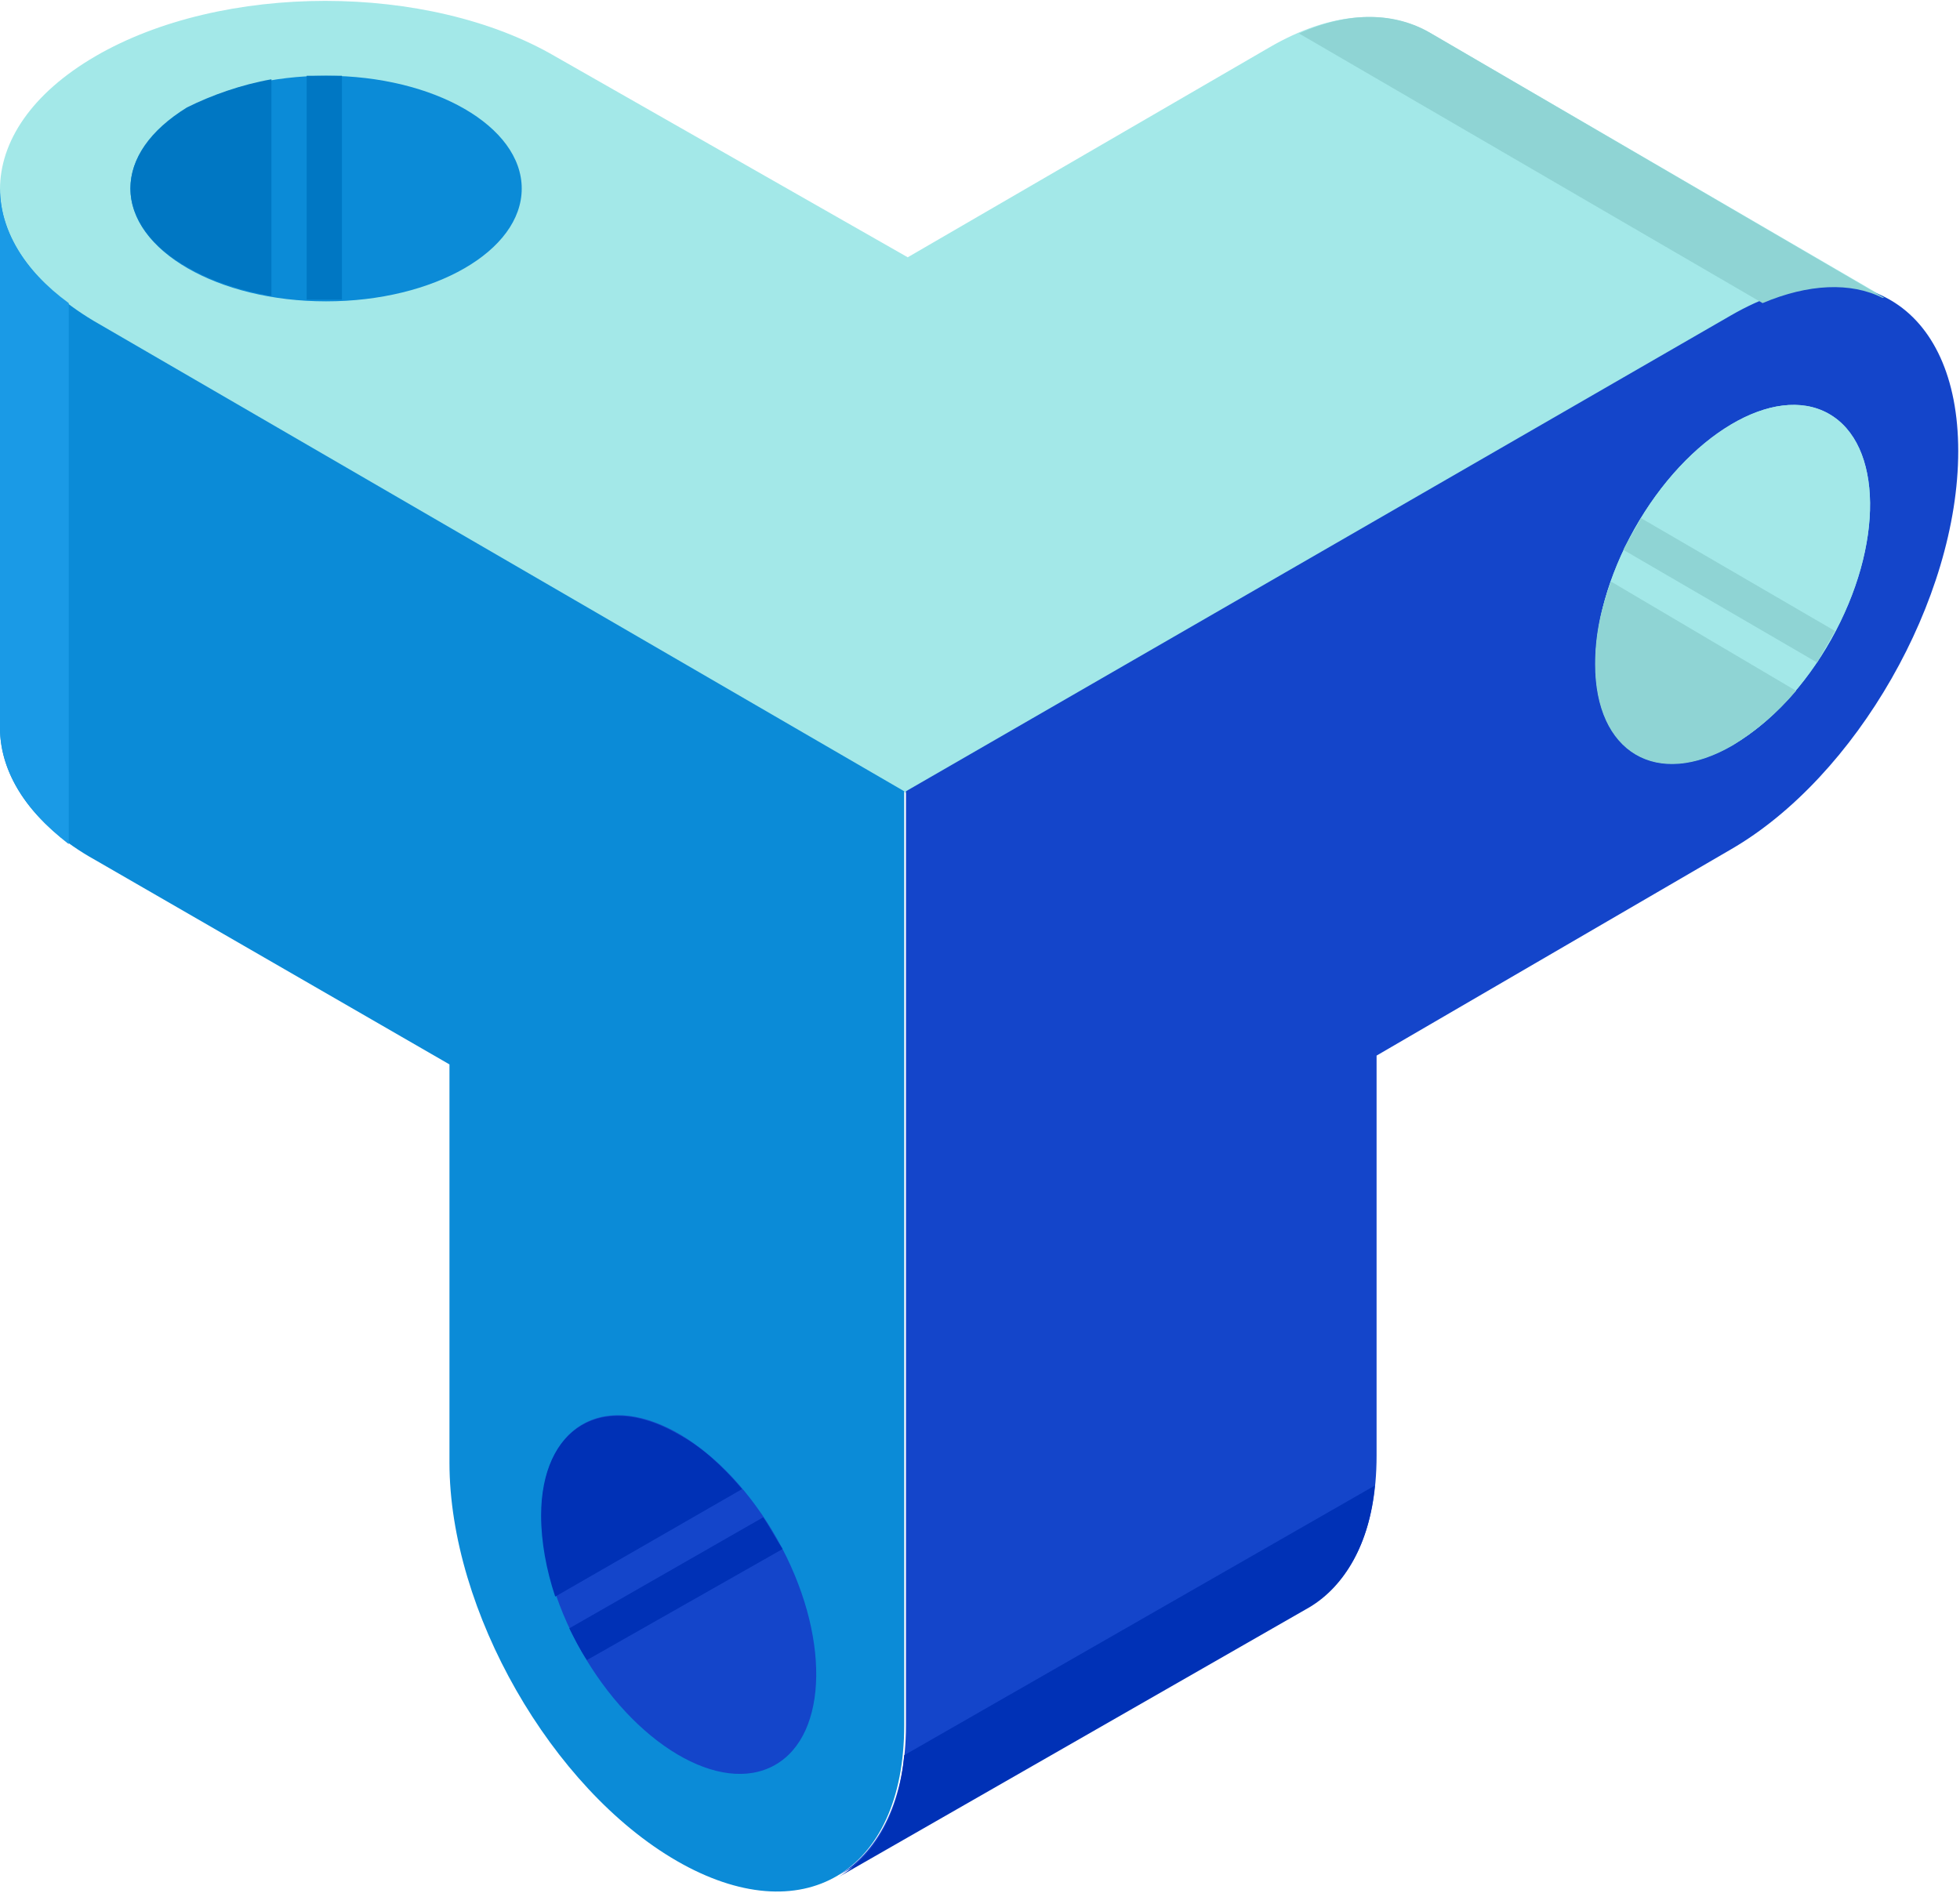
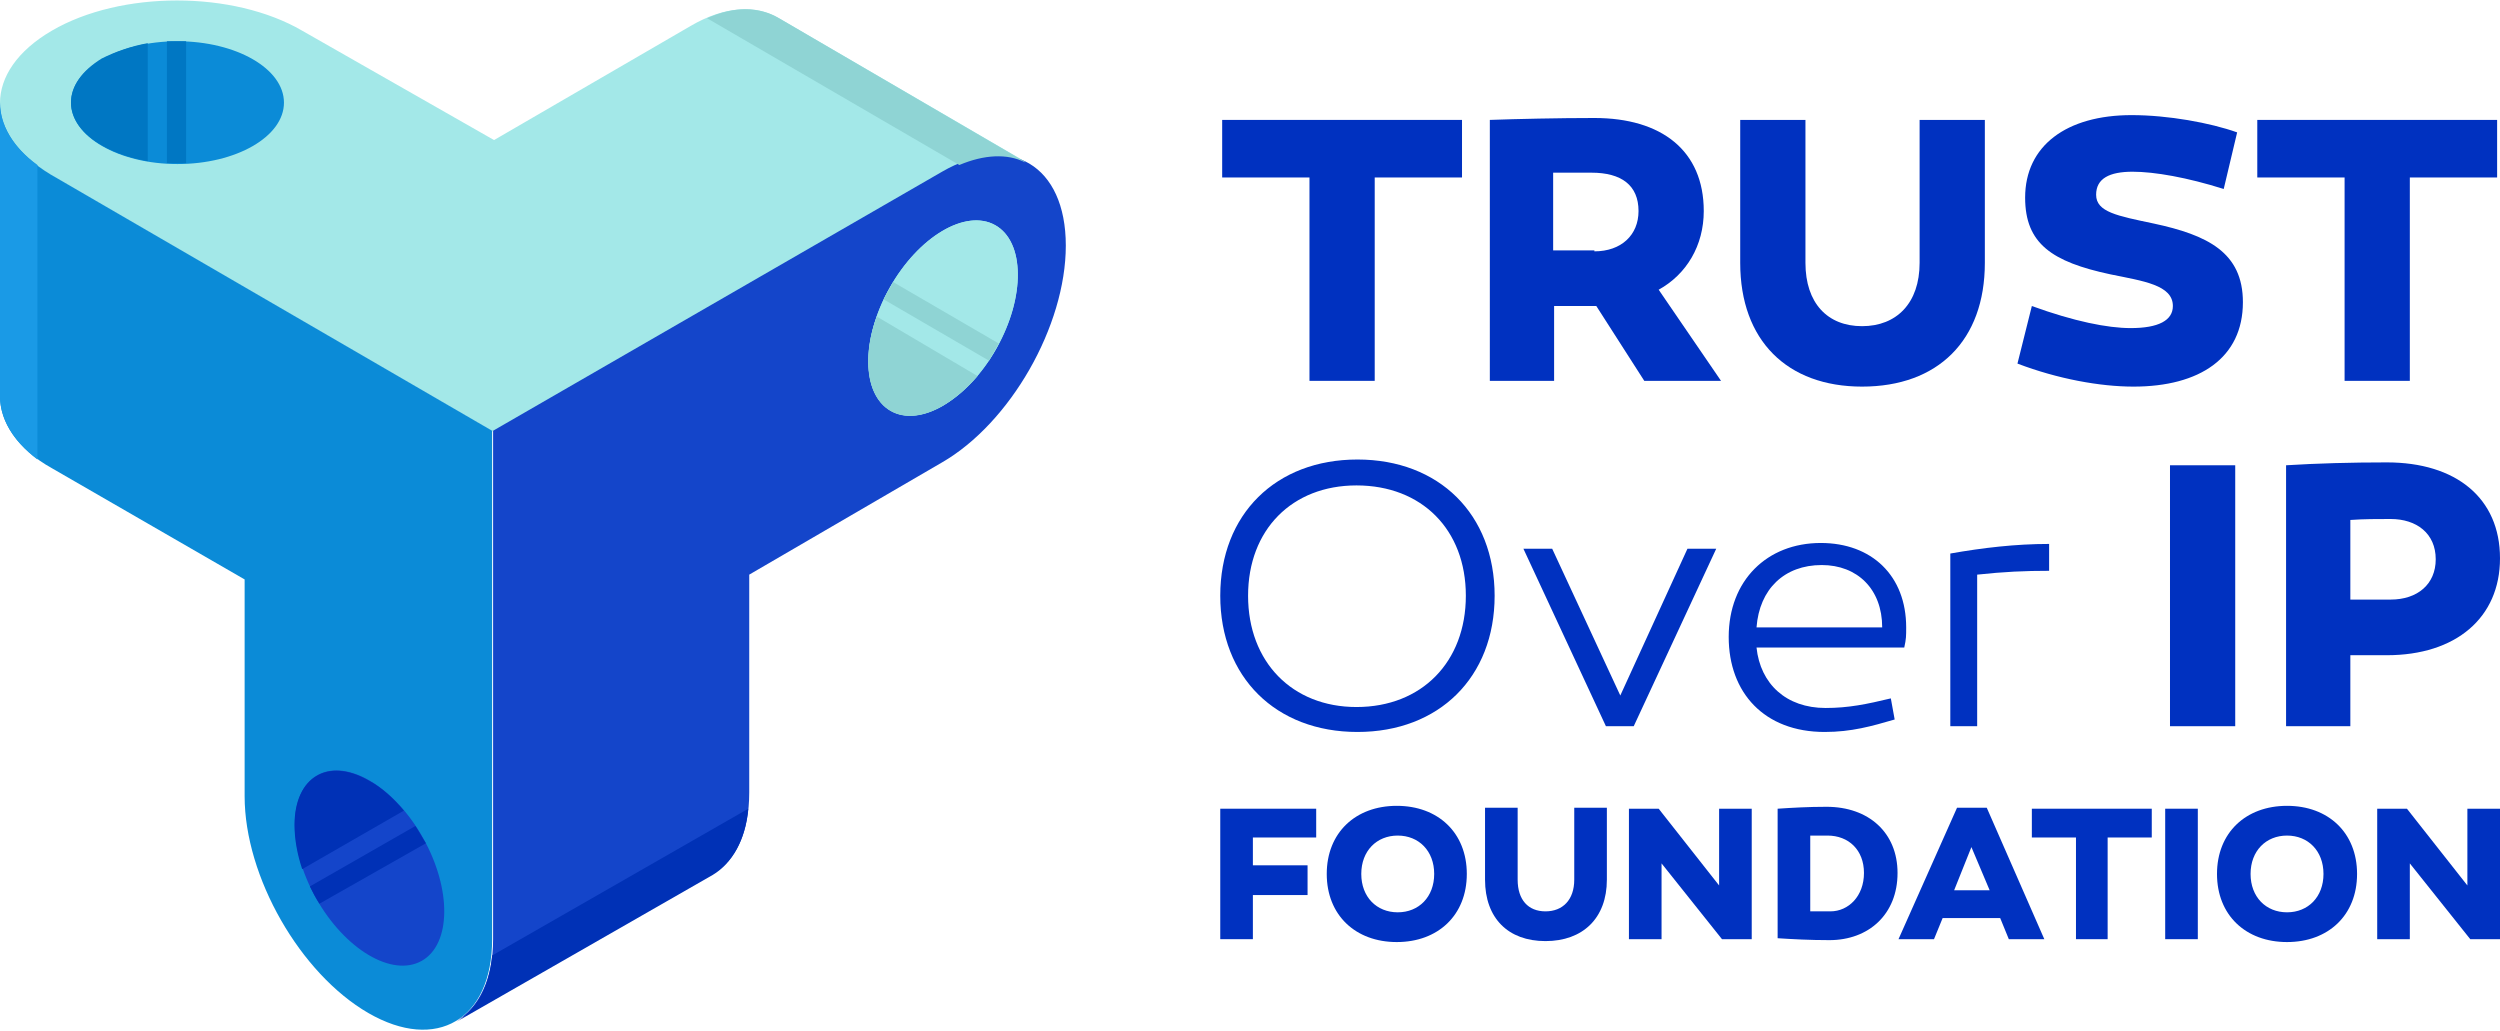
- <svg xmlns="http://www.w3.org/2000/svg" version="1.1" id="Layer_1" x="0px" y="0px" viewBox="0 0 111.2 107.4" style="enable-background:new 0 0 111.2 107.4;" xml:space="preserve">
+ <svg xmlns="http://www.w3.org/2000/svg" version="1.1" id="Layer_1" x="0px" y="0px" viewBox="0 0 260.6 107.4" style="enable-background:new 0 0 260.6 107.4;" xml:space="preserve">
  <style type="text/css">
- 	.st0{fill:#A3E8E8;}
- 	.st1{fill:#0B8BD7;}
- 	.st2{fill:#1445CA;}
- 	.st3{fill:#8FD4D4;}
- 	.st4{fill:#0077C3;}
- 	.st5{fill:#1A9AE6;}
- 	.st6{fill:#0031B6;}
- 	.st7{fill:none;stroke:#0031B6;stroke-width:0;stroke-linecap:round;stroke-linejoin:round;}
+ 	.st0{fill:#0031C0;}
+ 	.st1{fill:#A3E8E8;}
+ 	.st2{fill:#0B8BD7;}
+ 	.st3{fill:#1445CA;}
+ 	.st4{fill:#8FD4D4;}
+ 	.st5{fill:#0077C3;}
+ 	.st6{fill:#1A9AE6;}
+ 	.st7{fill:#0031B6;}
+ 	.st8{fill:none;stroke:#0031B6;stroke-width:0;stroke-linecap:round;stroke-linejoin:round;}
</style>
  <g>
-     <path class="st0" d="M72,2.7c3.6-2.1,6.8-2.2,9.2-0.8l26.1,15.2c0,0,0.1,0.1,0.1,0.1c-2.3-1.4-5.6-1.2-9.1,0.8L51.4,45l-46-26.7   c-7.2-4.2-7.2-10.9,0-15.1s18.9-4.2,26.1,0l20,11.4L72,2.7" />
-     <ellipse id="Axonometric_Centered_Ellipse_21_" class="st1" cx="18.5" cy="10.7" rx="11.1" ry="6.4" />
-     <path class="st2" d="M78.1,82.6c0,4.2-1.4,7.1-3.8,8.5l-26.7,15.3c0,0,0,0,0,0c2.3-1.4,3.8-4.3,3.8-8.5l0-53l46.8-27   c7.1-4.1,12.9-0.7,12.9,7.7c0,8.4-5.8,18.5-12.9,22.6L78.1,59.9L78.1,82.6z" />
-     <ellipse id="Axonometric_Centered_Ellipse_20_" transform="matrix(0.4895 -0.872 0.872 0.4895 21.2408 102.6172)" class="st0" cx="98.3" cy="33.2" rx="11.1" ry="6.4" />
-     <ellipse id="Axonometric_Centered_Ellipse_28_" transform="matrix(0.4895 -0.872 0.872 0.4895 21.2408 102.6172)" class="st0" cx="98.3" cy="33.2" rx="11.1" ry="6.4" />
-     <path class="st1" d="M25.5,83c0,8.4,5.8,18.5,12.9,22.6c7.1,4.1,12.9,0.7,12.9-7.7l0-53l-46-26.7C1.8,16.1,0,13.4,0,10.7v30.6   c0,2.7,1.8,5.5,5.4,7.5l20.1,11.6L25.5,83z" />
-     <ellipse id="Axonometric_Centered_Ellipse_19_" transform="matrix(0.872 -0.4895 0.4895 0.872 -39.3517 30.4143)" class="st2" cx="38.5" cy="90.5" rx="6.4" ry="11.1" />
-     <path class="st3" d="M81.2,1.9c-2-1.2-4.6-1.3-7.5,0L100,17.2c2.6-1.1,5-1.2,6.8-0.3c0,0,0.1,0,0.1,0L81.2,1.9z" />
-     <path class="st3" d="M104.1,35.8l-11-6.4c-0.3,0.6-0.7,1.2-1,1.8l11,6.4C103.4,37,103.8,36.4,104.1,35.8z" />
-     <path class="st3" d="M90.5,37.7c0,5,3.5,7.1,7.8,4.6c1.3-0.8,2.5-1.8,3.6-3.1L91.4,33C90.8,34.6,90.5,36.1,90.5,37.7z" />
-     <path class="st4" d="M10.6,6.1C8.5,7.4,7.4,9,7.4,10.7c0,1.6,1.1,3.3,3.3,4.5c1.4,0.8,3,1.3,4.7,1.6V4.5C13.7,4.8,12,5.4,10.6,6.1z   " />
-     <path class="st4" d="M17.4,4.3V17c0.7,0,1.3,0,2,0V4.3C18.7,4.3,18.1,4.3,17.4,4.3z" />
-     <path class="st5" d="M0,10.7v30.6c0,2.3,1.3,4.6,3.9,6.6V17.2C1.3,15.3,0,13,0,10.7z" />
-     <path class="st6" d="M47.6,106.5C47.6,106.4,47.6,106.4,47.6,106.5l26.7-15.3c2-1.2,3.4-3.6,3.7-6.9L51.3,99.6   C51,102.9,49.7,105.2,47.6,106.5z" />
-     <g>
-       <line class="st7" x1="22.6" y1="91.1" x2="22.6" y2="91.1" />
-       <line class="st7" x1="49.3" y1="75.8" x2="49.3" y2="75.8" />
-     </g>
-     <g>
-       <line class="st7" x1="52" y1="80" x2="52" y2="80" />
-       <line class="st7" x1="25.3" y1="95.3" x2="25.3" y2="95.3" />
-     </g>
-     <path class="st6" d="M38.5,81.4c-4.3-2.5-7.8-0.4-7.8,4.6c0,1.5,0.3,3.1,0.8,4.6l10.6-6.1C41,83.2,39.8,82.1,38.5,81.4z" />
-     <path class="st6" d="M43.3,86.1l-11,6.3c0.3,0.6,0.6,1.2,1,1.8l11.1-6.3C44,87.3,43.7,86.7,43.3,86.1z" />
+     <path class="st0" d="M143.3,39.7h-6.8V18.5h-9.1v-6h25v6h-9.1V39.7z" />
+     <path class="st0" d="M164.8,31.9h-2.8v7.8h-6.7V12.5c2.8-0.1,7.2-0.2,10.9-0.2c7,0,11.4,3.4,11.4,9.7c0,3.6-1.8,6.6-4.7,8.2   l6.5,9.5h-8l-5-7.8H164.8z M166.2,26.2c2.8,0,4.6-1.7,4.6-4.2c0-2.7-1.8-4-4.9-4c-1.2,0-2.7,0-4,0v8.1H166.2z" />
+     <path class="st0" d="M206.9,27.4c0,8.1-4.9,12.9-12.8,12.9c-7.8,0-12.7-4.8-12.7-12.9V12.5h6.8v14.9c0,4.2,2.3,6.6,5.9,6.6   c3.6,0,6-2.4,6-6.6V12.5h6.8V27.4z" />
+     <path class="st0" d="M231.8,19.7c-3.8-1.2-7.2-1.8-9.5-1.8c-2.4,0-3.8,0.7-3.8,2.4c0,1.8,2.2,2.2,6,3c5.6,1.2,9.3,3,9.3,8.2   c0,5.8-4.5,8.8-11.4,8.8c-3.5,0-7.9-0.8-12.1-2.4l1.5-6c4.4,1.6,7.9,2.3,10.3,2.3c2.9,0,4.4-0.8,4.4-2.3c0-2.2-3.1-2.6-6.5-3.3   c-6.1-1.3-8.9-3.2-8.9-8c0-5.4,4.3-8.6,11.1-8.6c3.8,0,8.2,0.8,11,1.8L231.8,19.7z" />
+     <path class="st0" d="M251.2,39.7h-6.8V18.5h-9.1v-6h25v6h-9.1V39.7z" />
  </g>
+   <g>
+     <path class="st0" d="M155.8,62.1c0,8.5-5.8,14.2-14.3,14.2s-14.3-5.7-14.3-14.2c0-8.5,5.8-14.2,14.3-14.2S155.8,53.6,155.8,62.1z    M152.8,62.1c0-6.9-4.6-11.5-11.4-11.5c-6.7,0-11.3,4.6-11.3,11.5s4.6,11.6,11.3,11.6C148.2,73.7,152.8,69,152.8,62.1z" />
+     <path class="st0" d="M167.4,75.7l-8.6-18.5h3l7.1,15.3l7-15.3h3l-8.6,18.5H167.4z" />
+     <path class="st0" d="M198.7,65.4c0,0.9,0,1.2-0.2,2.1h-15.4c0.4,3.8,3.1,6.3,7.2,6.3c2.4,0,4.3-0.4,6.8-1l0.4,2.2   c-2.4,0.7-4.5,1.3-7.3,1.3c-6.3,0-10-4.1-10-9.9c0-5.9,4-9.8,9.6-9.8C195.1,56.6,198.7,60,198.7,65.4z M183.1,65.4h13.1   c0-4-2.6-6.5-6.3-6.5C186,58.9,183.4,61.4,183.1,65.4z" />
+     <path class="st0" d="M213.7,59.5c-2.7,0-4.8,0.1-7.6,0.4v15.8h-2.8v-18c3.4-0.6,6.8-1,10.3-1V59.5z" />
+     <path class="st0" d="M233,75.7h-6.8V48.5h6.8V75.7z" />
+     <path class="st0" d="M260.6,58.2c0,6.2-4.6,10.1-11.8,10.1H245v7.4h-6.7V48.5c3.2-0.2,6.8-0.3,10.5-0.3   C256,48.2,260.6,51.9,260.6,58.2z M249.2,62.5c2.8,0,4.7-1.6,4.7-4.2c0-2.7-2-4.2-4.7-4.2c-1.4,0-2.8,0-4.2,0.1v8.3H249.2z" />
+   </g>
+   <g>
+     <path class="st0" d="M136.3,90.2v3.1h-5.7v4.6h-3.4V84.3h10v3h-6.6v2.9H136.3z" />
+     <path class="st0" d="M152.9,91.1c0,4.3-3,7.1-7.3,7.1c-4.3,0-7.3-2.8-7.3-7.1s3-7.1,7.3-7.1C149.9,84,152.9,86.8,152.9,91.1z    M149.5,91.1c0-2.4-1.6-4-3.8-4c-2.2,0-3.8,1.6-3.8,4s1.6,4,3.8,4C147.9,95.1,149.5,93.5,149.5,91.1z" />
+     <path class="st0" d="M167.5,91.7c0,4-2.5,6.4-6.4,6.4c-3.9,0-6.3-2.4-6.3-6.4v-7.5h3.4v7.5c0,2.1,1.1,3.3,2.9,3.3s3-1.2,3-3.3v-7.5   h3.4V91.7z" />
+     <path class="st0" d="M182.6,97.9h-3.1l-6.3-7.9v7.9h-3.4V84.3h3.1l6.3,8v-8h3.4V97.9z" />
+     <path class="st0" d="M197.8,91c0,4.3-3,7-7.1,7c-2,0-3.9-0.1-5.4-0.2V84.3c1.5-0.1,3.2-0.2,5.1-0.2C194.8,84.1,197.8,86.8,197.8,91   z M194.3,91c0-2.4-1.6-3.9-3.8-3.9c-0.6,0-1.2,0-1.8,0V95c0.7,0,1.4,0,2.1,0C192.7,95,194.3,93.4,194.3,91z" />
+     <path class="st0" d="M201.6,97.9h-3.7l6.1-13.7h3.1l6,13.7h-3.7l-0.9-2.2h-6L201.6,97.9z M203.7,92.8h3.7l-1.9-4.5L203.7,92.8z" />
+     <path class="st0" d="M219.8,97.9h-3.4V87.3h-4.6v-3h12.5v3h-4.6V97.9z" />
+     <path class="st0" d="M229.1,97.9h-3.4V84.3h3.4V97.9z" />
+     <path class="st0" d="M245.7,91.1c0,4.3-3,7.1-7.3,7.1c-4.3,0-7.3-2.8-7.3-7.1s3-7.1,7.3-7.1C242.7,84,245.7,86.8,245.7,91.1z    M242.2,91.1c0-2.4-1.6-4-3.8-4c-2.2,0-3.8,1.6-3.8,4s1.6,4,3.8,4C240.6,95.1,242.2,93.5,242.2,91.1z" />
+     <path class="st0" d="M260.6,97.9h-3.1l-6.3-7.9v7.9h-3.4V84.3h3.1l6.3,8v-8h3.4V97.9z" />
+   </g>
+   <path class="st1" d="M72,2.7c3.6-2.1,6.8-2.2,9.2-0.8l26.1,15.2c0,0,0.1,0.1,0.1,0.1c-2.3-1.4-5.6-1.2-9.1,0.8L51.4,45l-46-26.7  c-7.2-4.2-7.2-10.9,0-15.1s18.9-4.2,26.1,0l20,11.4L72,2.7" />
+   <ellipse id="Axonometric_Centered_Ellipse_21_" class="st2" cx="18.5" cy="10.7" rx="11.1" ry="6.4" />
+   <path class="st3" d="M78.1,82.6c0,4.2-1.4,7.1-3.8,8.5l-26.7,15.3c0,0,0,0,0,0c2.3-1.4,3.8-4.3,3.8-8.5l0-53l46.8-27  c7.1-4.1,12.9-0.7,12.9,7.7c0,8.4-5.8,18.5-12.9,22.6L78.1,59.9L78.1,82.6z" />
+   <ellipse id="Axonometric_Centered_Ellipse_20_" transform="matrix(0.4895 -0.872 0.872 0.4895 21.2408 102.6172)" class="st1" cx="98.3" cy="33.2" rx="11.1" ry="6.4" />
+   <ellipse id="Axonometric_Centered_Ellipse_28_" transform="matrix(0.4895 -0.872 0.872 0.4895 21.2408 102.6172)" class="st1" cx="98.3" cy="33.2" rx="11.1" ry="6.4" />
+   <path class="st2" d="M25.5,83c0,8.4,5.8,18.5,12.9,22.6c7.1,4.1,12.9,0.7,12.9-7.7l0-53l-46-26.7C1.8,16.1,0,13.4,0,10.7v30.6  c0,2.7,1.8,5.5,5.4,7.5l20.1,11.6L25.5,83z" />
+   <ellipse id="Axonometric_Centered_Ellipse_19_" transform="matrix(0.872 -0.4895 0.4895 0.872 -39.3517 30.4143)" class="st3" cx="38.5" cy="90.5" rx="6.4" ry="11.1" />
+   <path class="st4" d="M81.2,1.9c-2-1.2-4.6-1.3-7.5,0L100,17.2c2.6-1.1,5-1.2,6.8-0.3c0,0,0.1,0,0.1,0L81.2,1.9z" />
+   <path class="st4" d="M104.1,35.8l-11-6.4c-0.3,0.6-0.7,1.2-1,1.8l11,6.4C103.4,37,103.8,36.4,104.1,35.8z" />
+   <path class="st4" d="M90.5,37.7c0,5,3.5,7.1,7.8,4.6c1.3-0.8,2.5-1.8,3.6-3.1L91.4,33C90.8,34.6,90.5,36.1,90.5,37.7z" />
+   <path class="st5" d="M10.6,6.1C8.5,7.4,7.4,9,7.4,10.7c0,1.6,1.1,3.3,3.3,4.5c1.4,0.8,3,1.3,4.7,1.6V4.5C13.7,4.8,12,5.4,10.6,6.1z" />
+   <path class="st5" d="M17.4,4.3V17c0.7,0,1.3,0,2,0V4.3C18.7,4.3,18.1,4.3,17.4,4.3z" />
+   <path class="st6" d="M0,10.7v30.6c0,2.3,1.3,4.6,3.9,6.6V17.2C1.3,15.3,0,13,0,10.7z" />
+   <path class="st7" d="M47.6,106.5C47.6,106.4,47.6,106.4,47.6,106.5l26.7-15.3c2-1.2,3.4-3.6,3.7-6.9L51.3,99.6  C51,102.9,49.7,105.2,47.6,106.5z" />
+   <g>
+     <line class="st8" x1="22.6" y1="91.1" x2="22.6" y2="91.1" />
+     <line class="st8" x1="49.3" y1="75.8" x2="49.3" y2="75.8" />
+   </g>
+   <g>
+     <line class="st8" x1="52" y1="80" x2="52" y2="80" />
+     <line class="st8" x1="25.3" y1="95.3" x2="25.3" y2="95.3" />
+   </g>
+   <path class="st7" d="M38.5,81.4c-4.3-2.5-7.8-0.4-7.8,4.6c0,1.5,0.3,3.1,0.8,4.6l10.6-6.1C41,83.2,39.8,82.1,38.5,81.4z" />
+   <path class="st7" d="M43.3,86.1l-11,6.3c0.3,0.6,0.6,1.2,1,1.8l11.1-6.3C44,87.3,43.7,86.7,43.3,86.1z" />
</svg>
